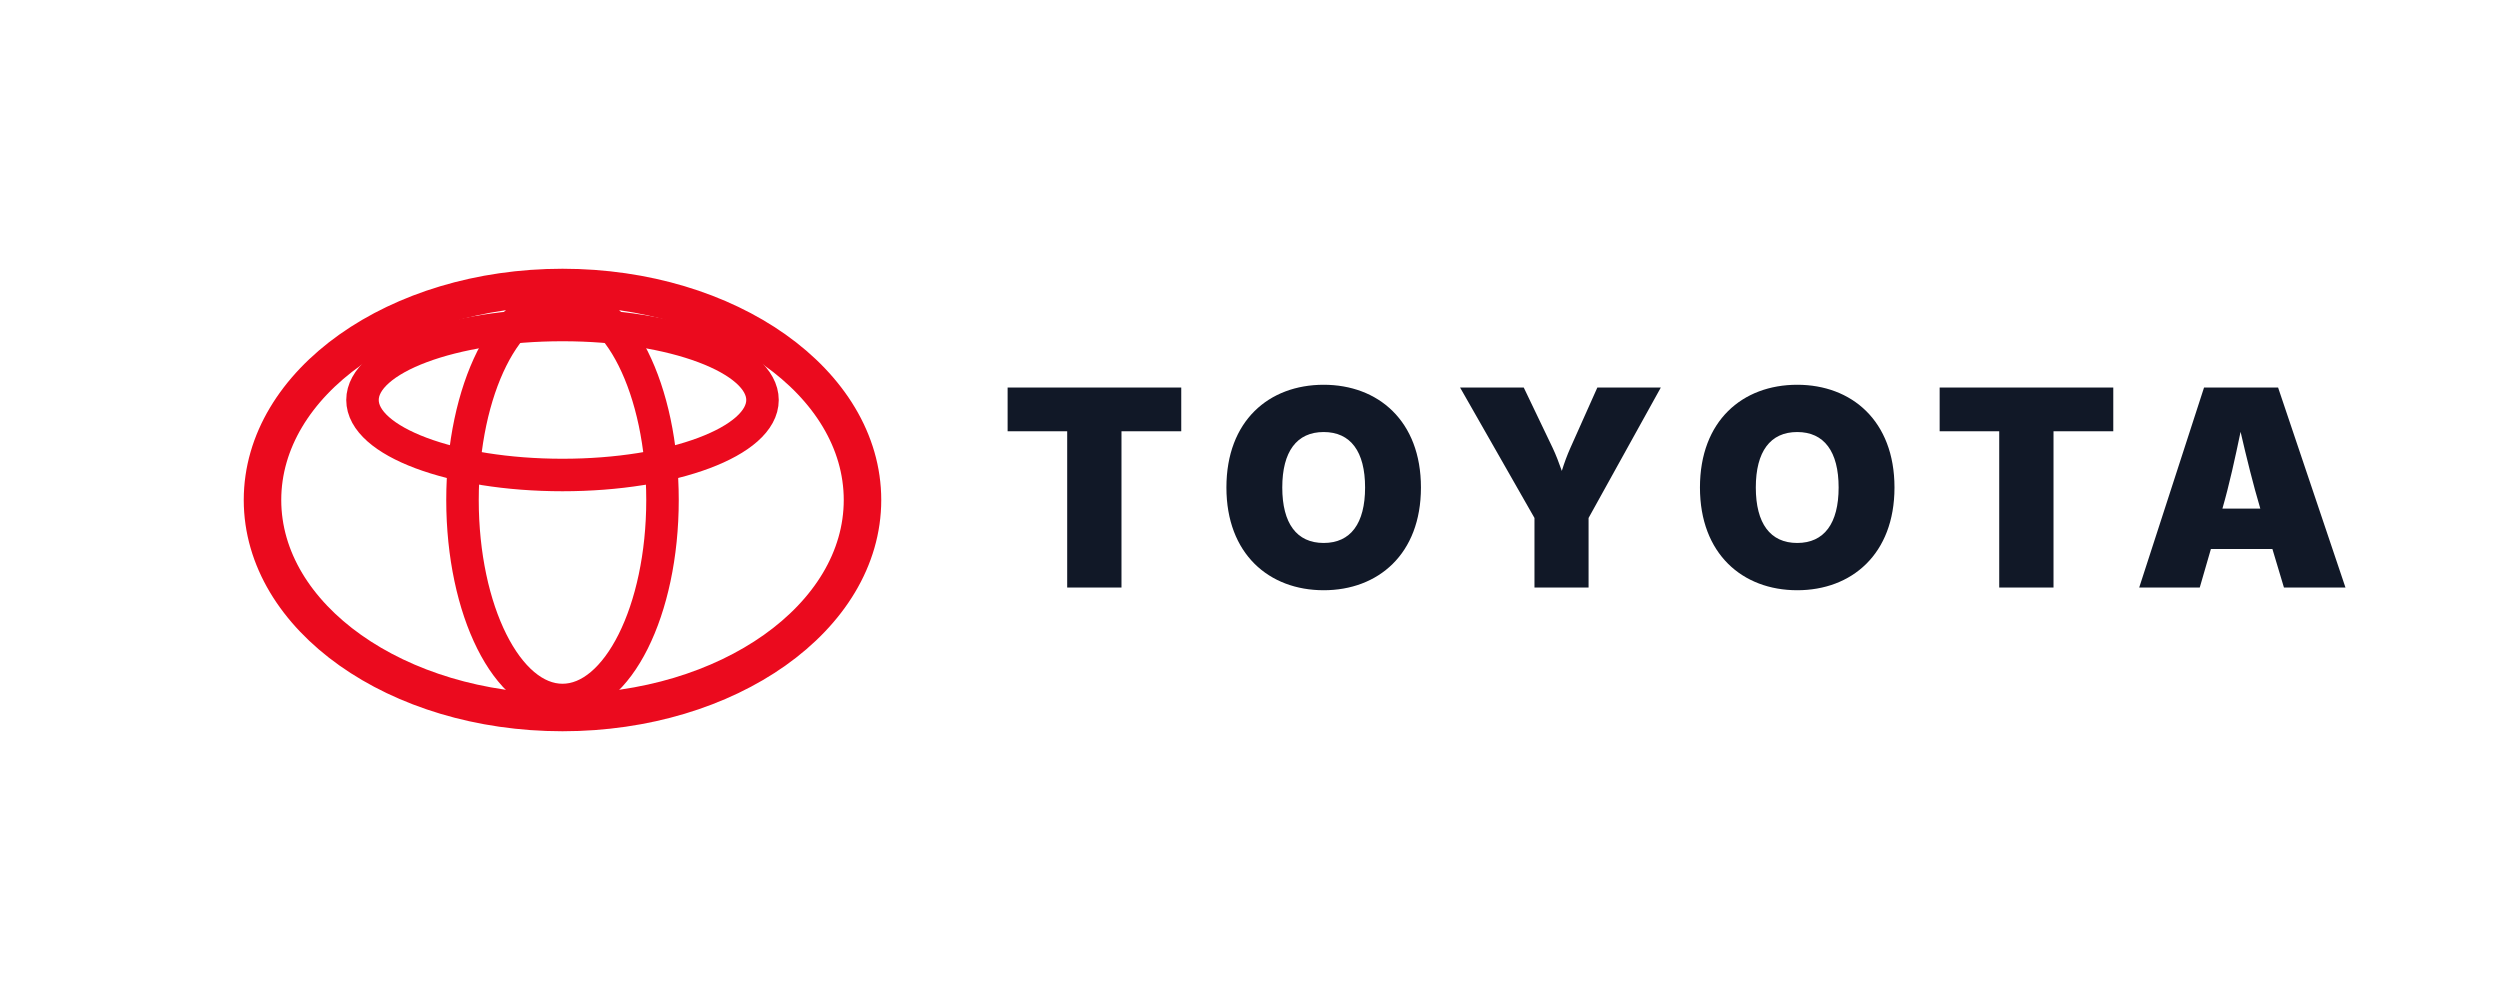
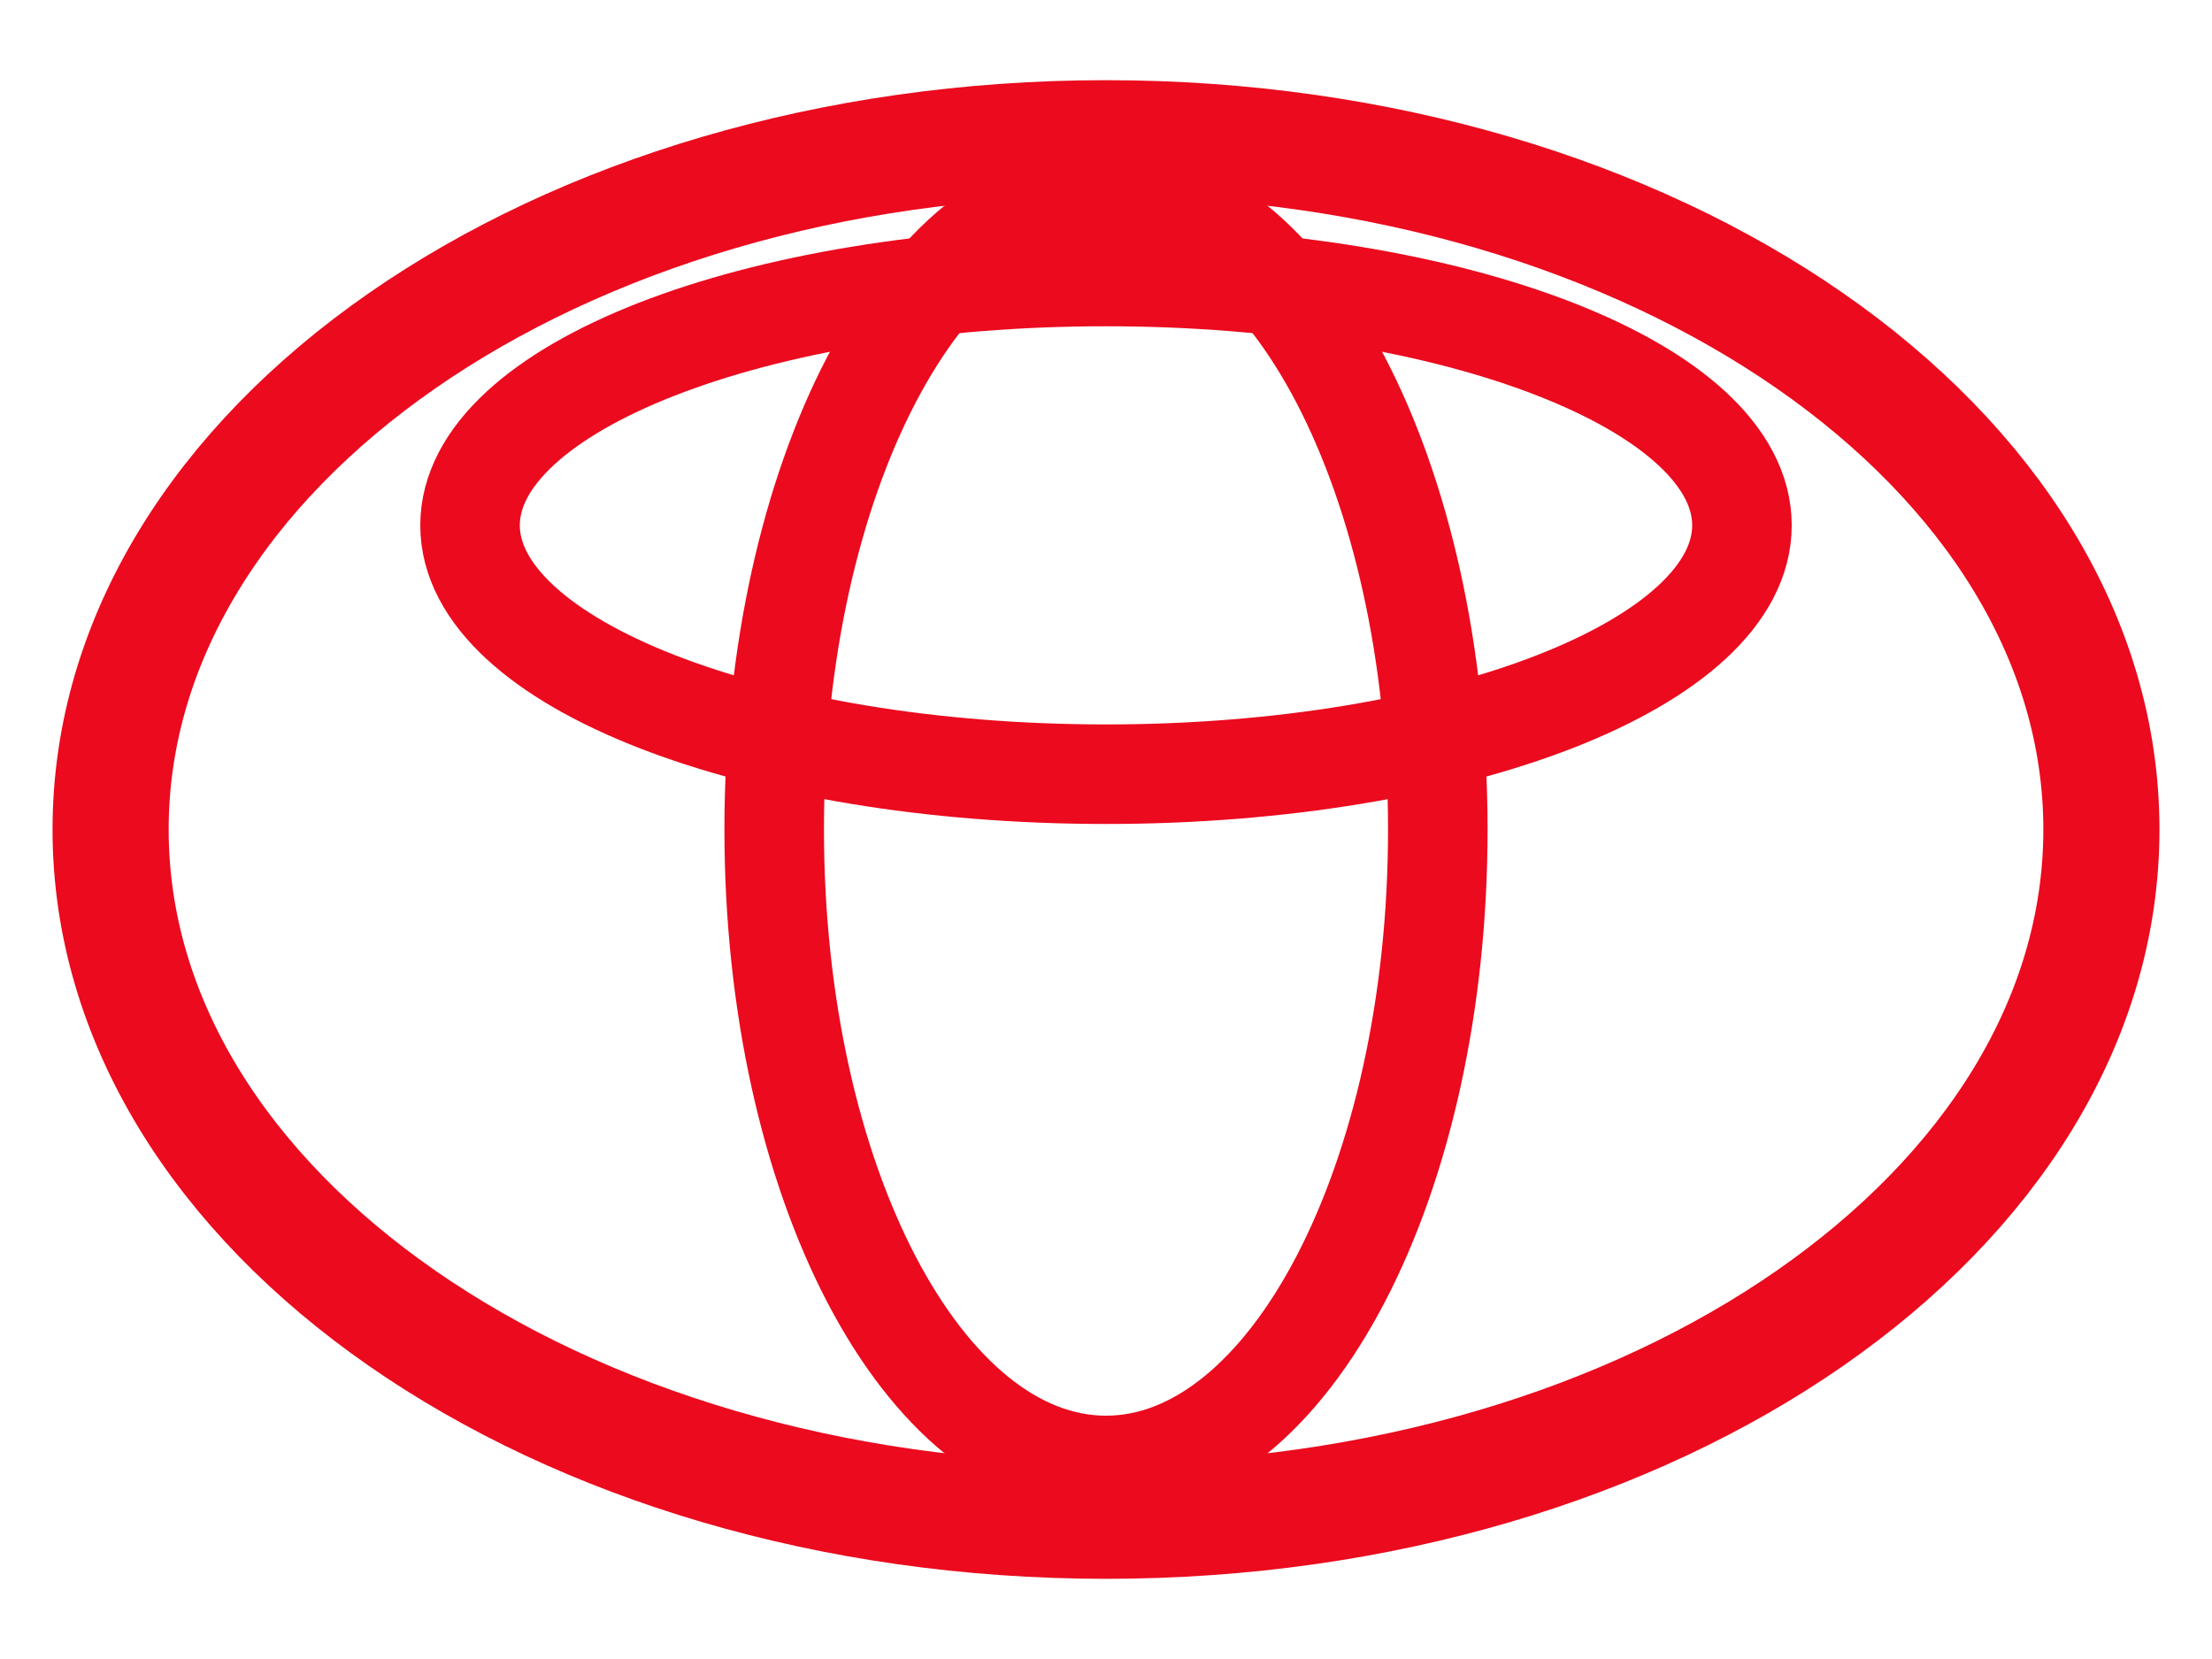
- <svg xmlns="http://www.w3.org/2000/svg" viewBox="0 0 200 80" width="200" height="80" fill="none">
-   <g transform="translate(20, 16)">
-     <ellipse cx="25" cy="24" rx="24" ry="17" stroke="#EB0A1E" stroke-width="3" fill="none" />
-     <ellipse cx="25" cy="24" rx="8" ry="16" stroke="#EB0A1E" stroke-width="2.6" fill="none" />
-     <ellipse cx="25" cy="16" rx="16" ry="6" stroke="#EB0A1E" stroke-width="2.6" fill="none" />
-   </g>
-   <text x="80" y="47" font-family="'Outfit', 'Inter', sans-serif" font-weight="900" font-size="22" letter-spacing="3" fill="#111827">TOYOTA</text>
+ <svg xmlns="http://www.w3.org/2000/svg" viewBox="0 0 80 60" width="80" height="60" fill="none">
+   <ellipse cx="40" cy="30" rx="36" ry="25" stroke="#EB0A1E" stroke-width="4.2" fill="none" />
+   <ellipse cx="40" cy="30" rx="12" ry="23" stroke="#EB0A1E" stroke-width="3.6" fill="none" />
+   <ellipse cx="40" cy="19" rx="23" ry="9" stroke="#EB0A1E" stroke-width="3.6" fill="none" />
</svg>
